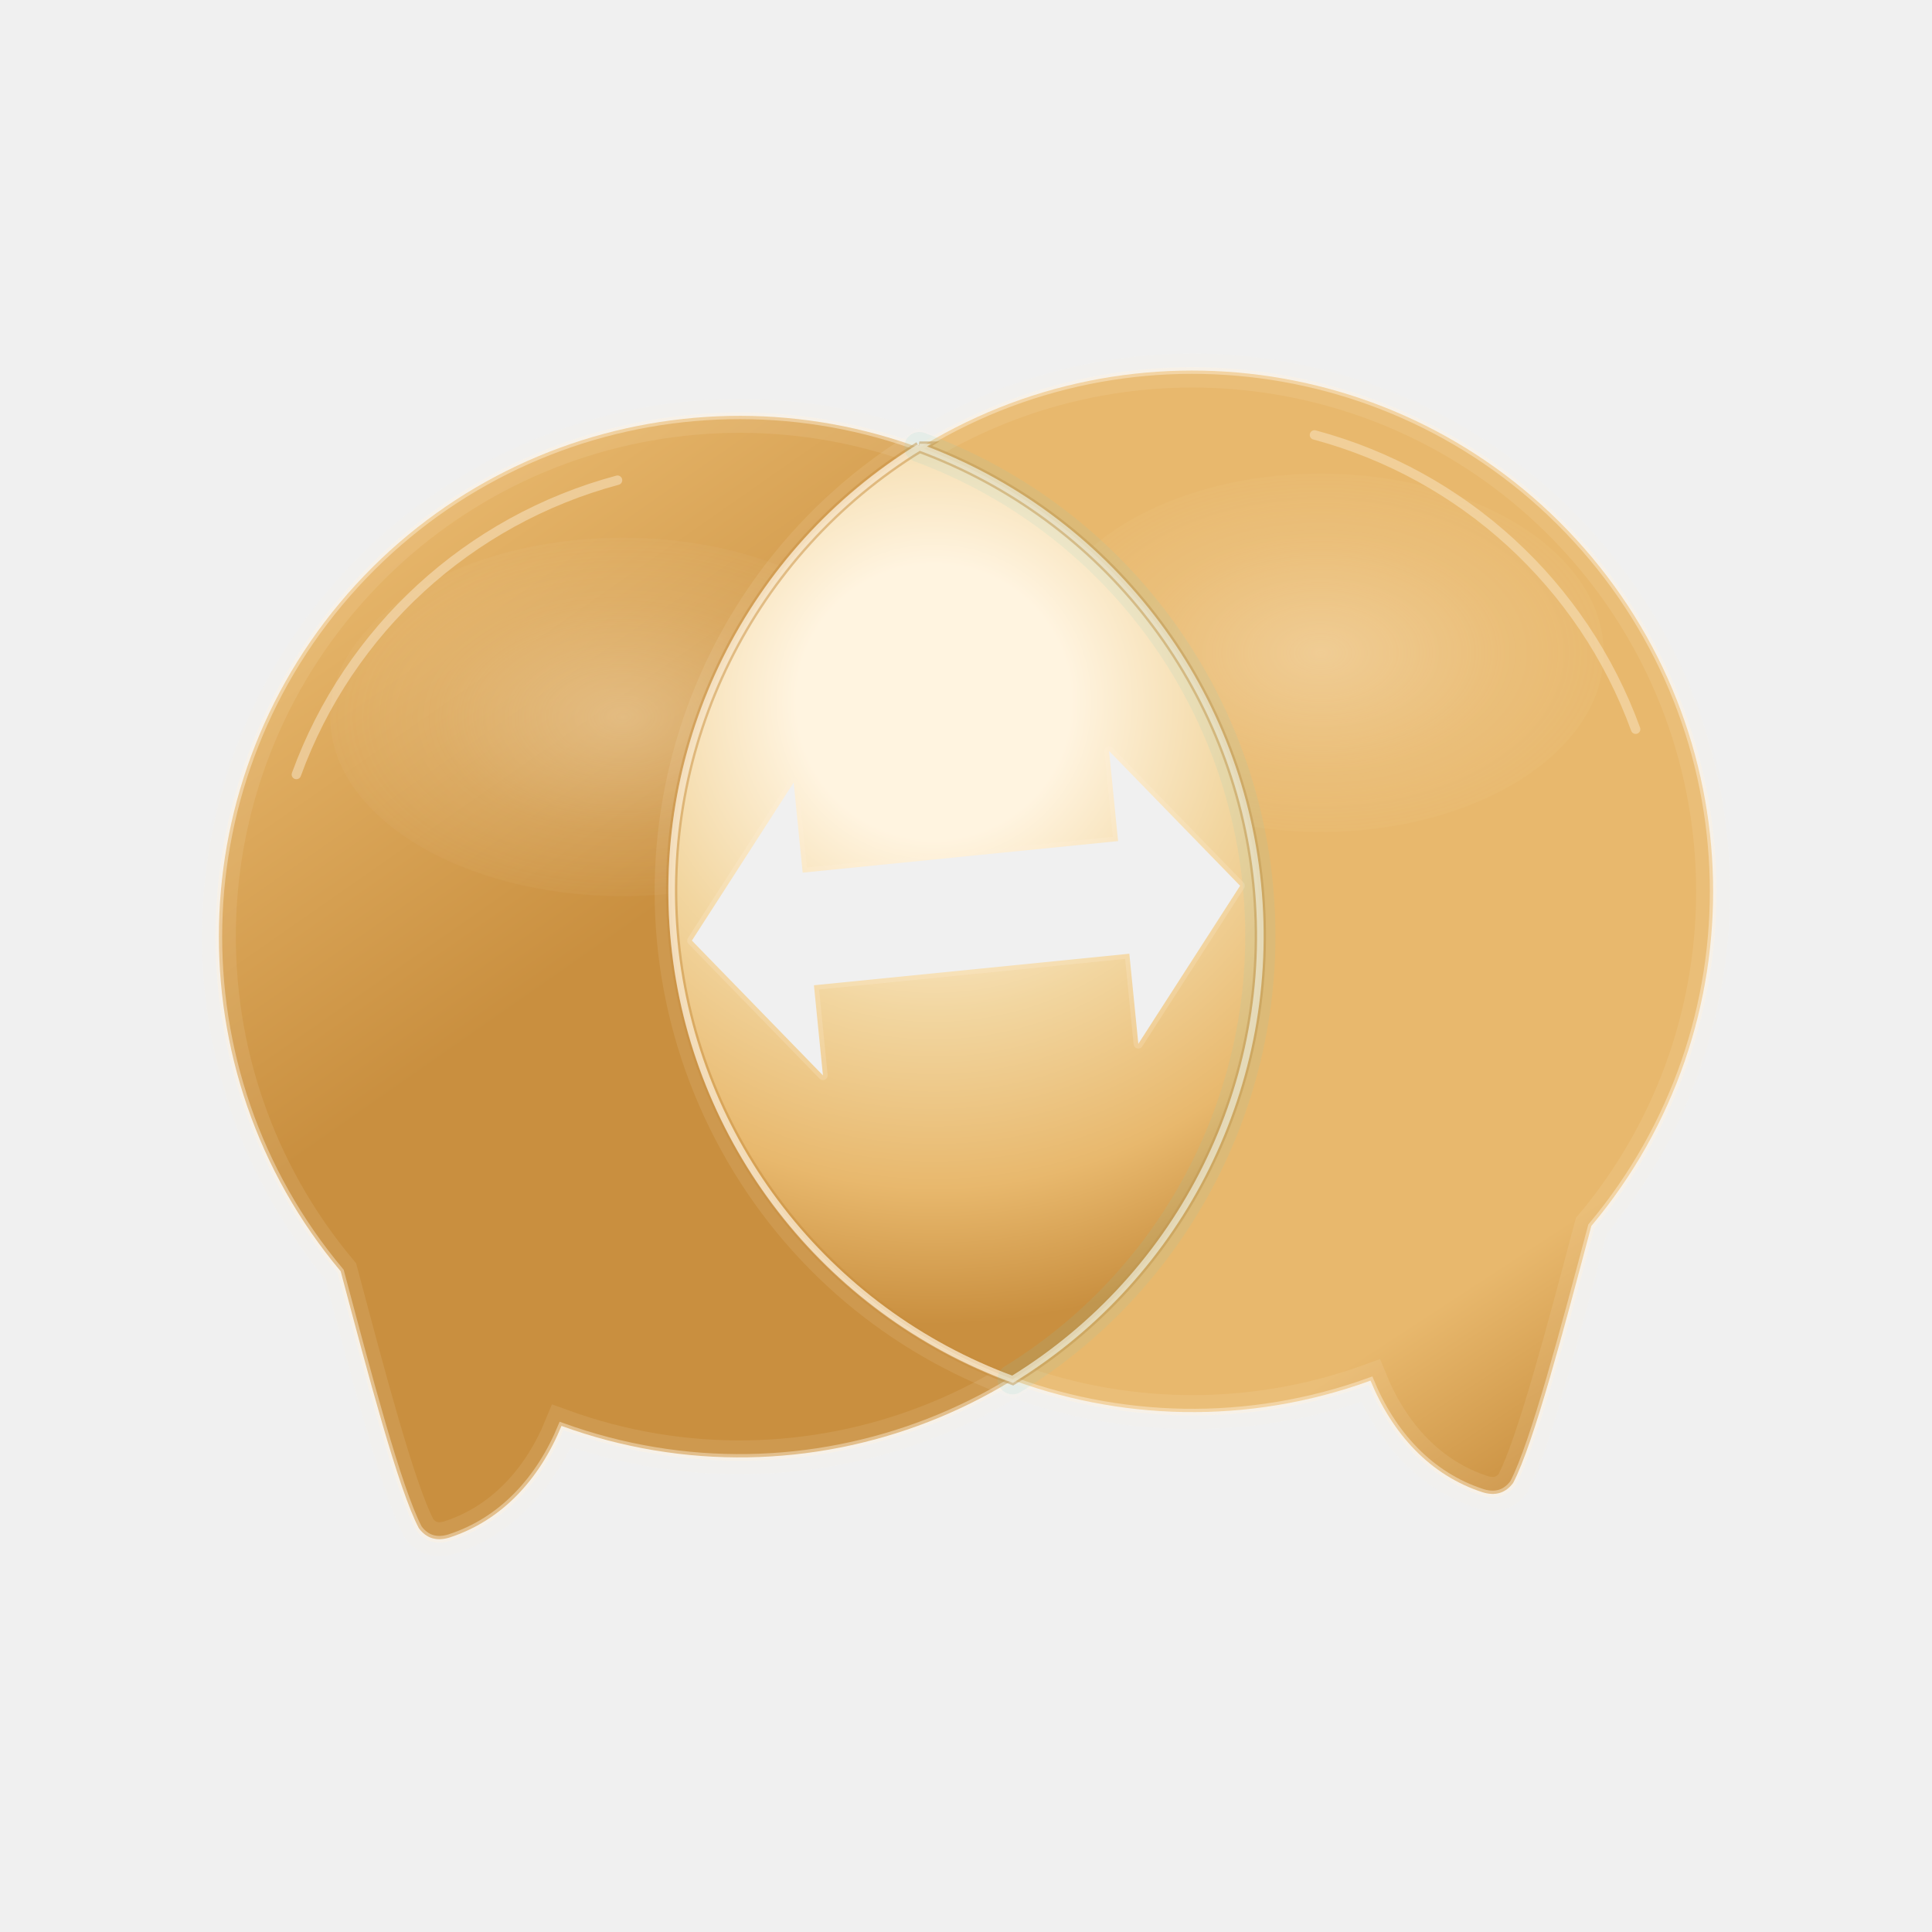
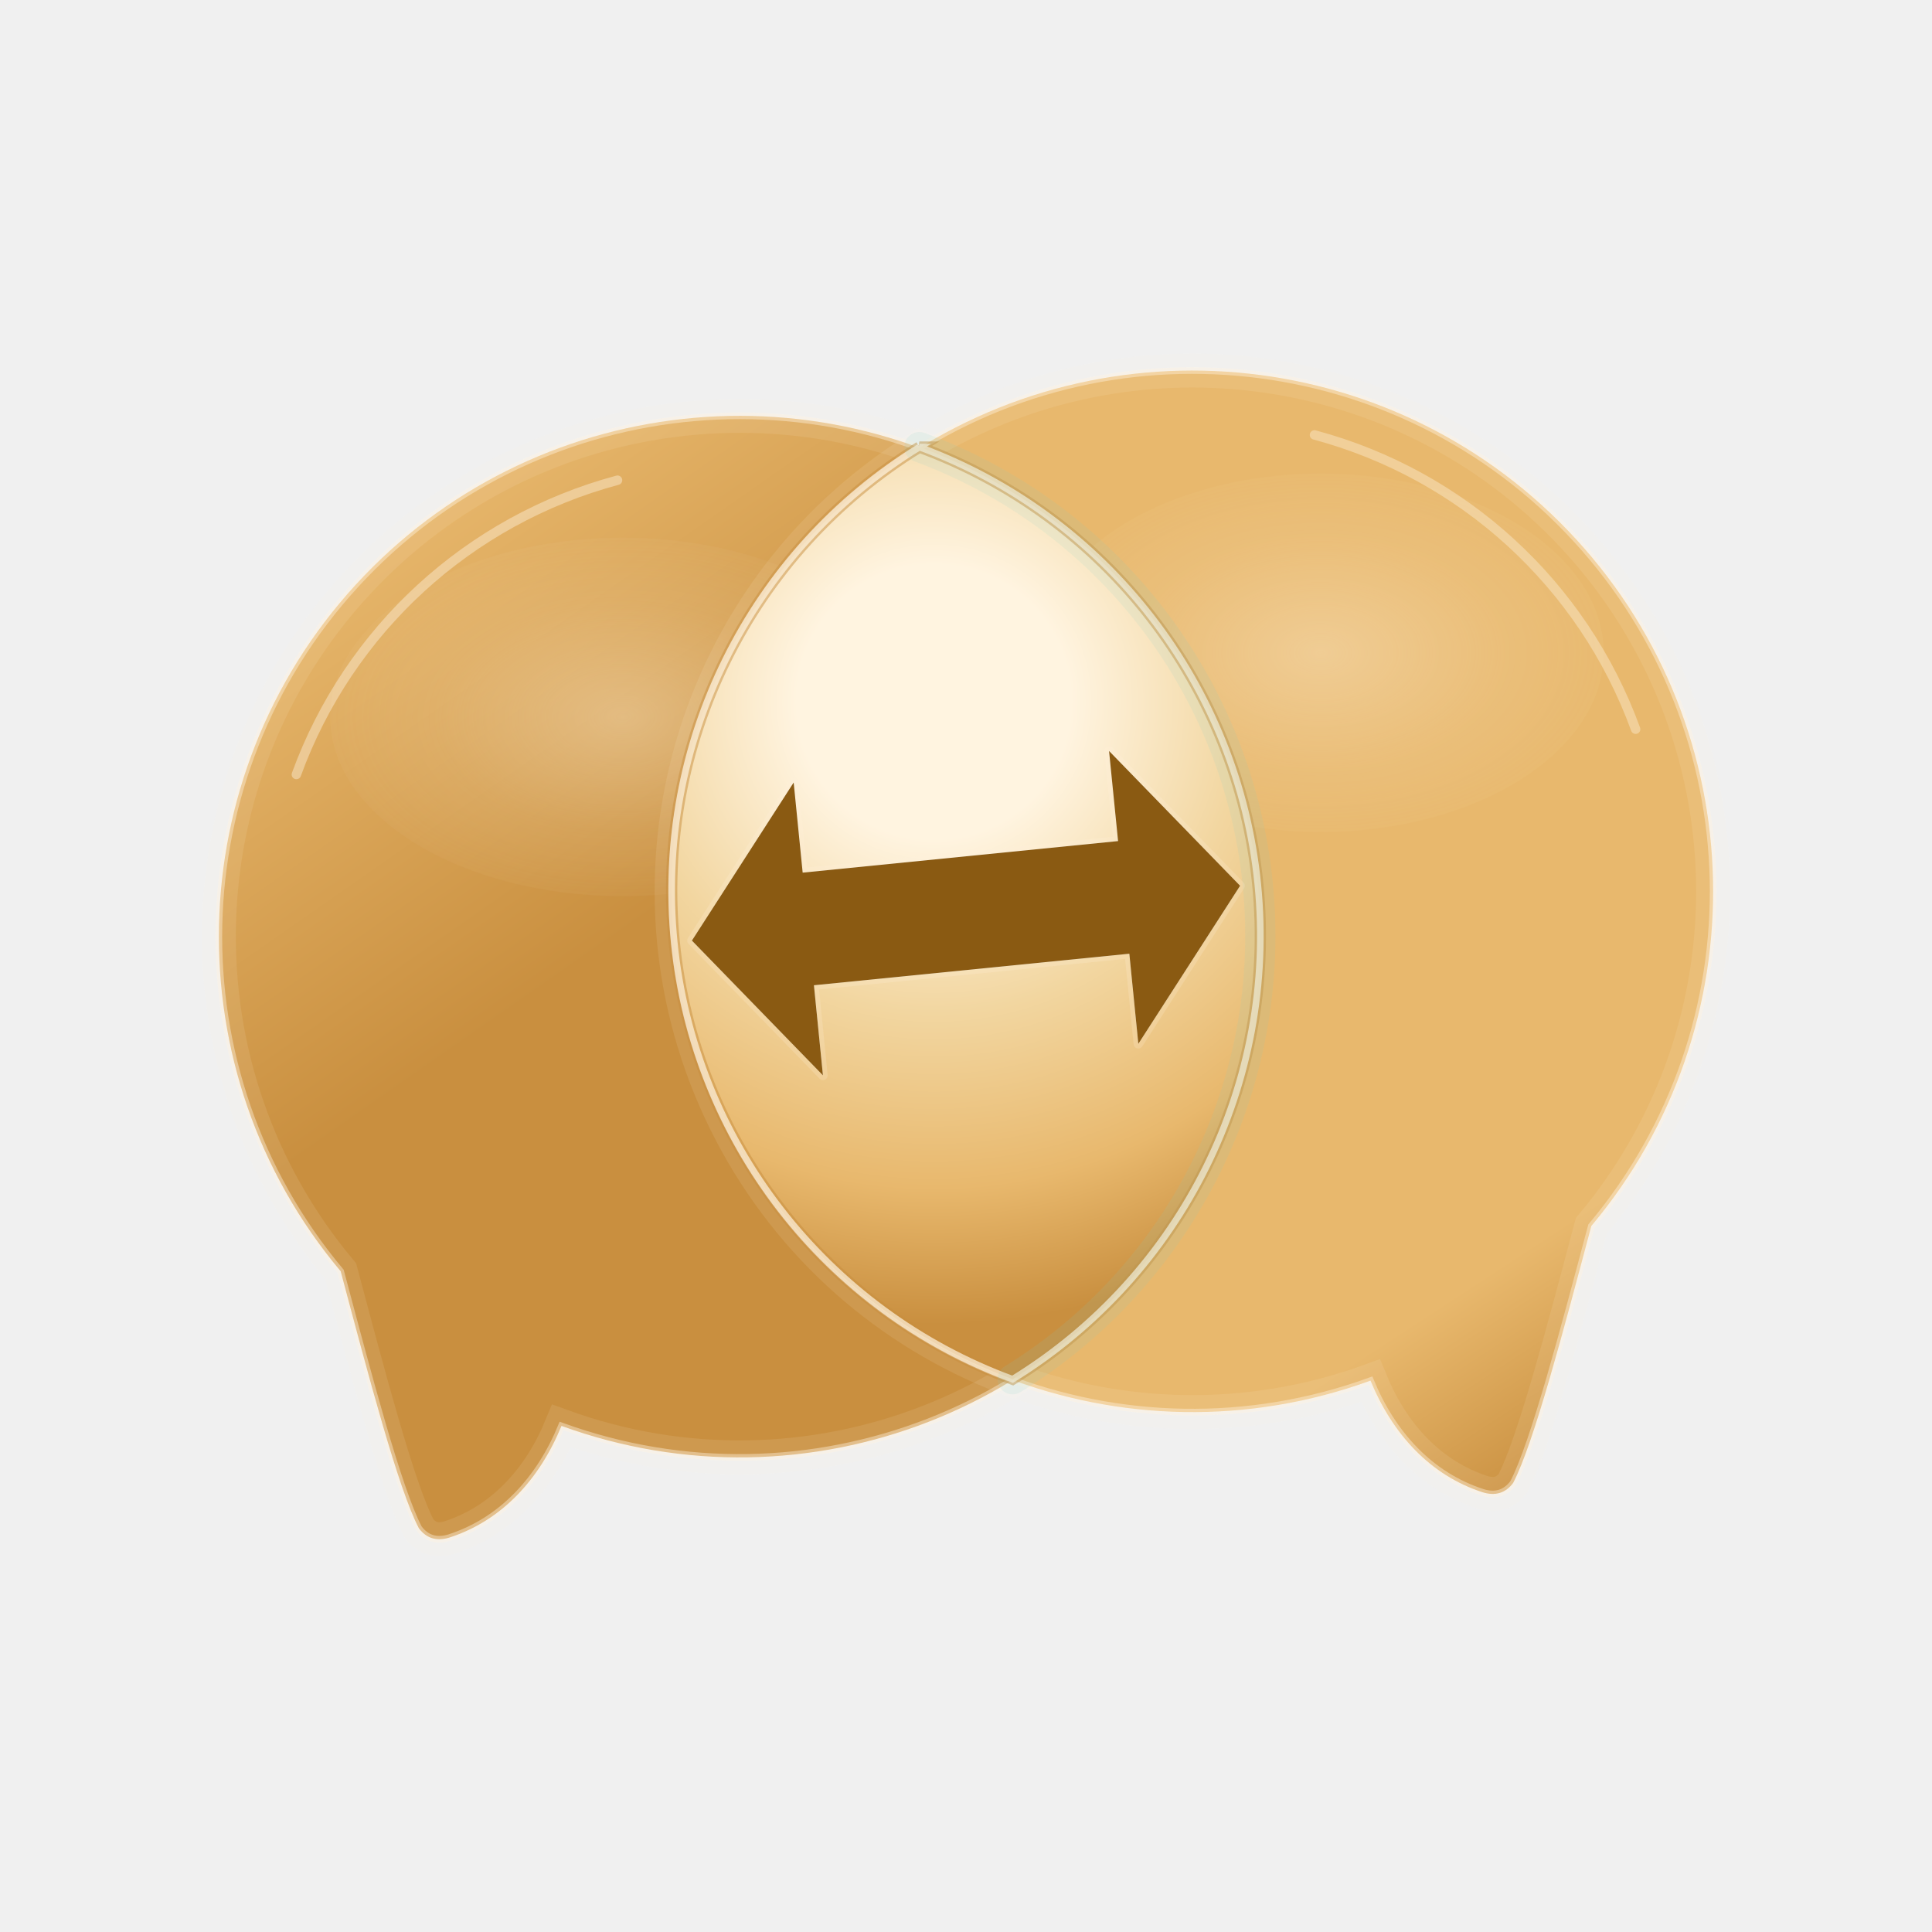
<svg xmlns="http://www.w3.org/2000/svg" xmlns:xlink="http://www.w3.org/1999/xlink" width="1024" height="1024" viewBox="0 0 1024 1024">
  <defs>
    <linearGradient id="fillLeft" x1="230" y1="250" x2="600" y2="780" gradientUnits="userSpaceOnUse">
      <stop offset="0" stop-color="#E8B86D" />
      <stop offset="0.4" stop-color="#C98F3F" />
      <stop offset="1" stop-color="#C98F3F" />
    </linearGradient>
    <linearGradient id="fillRight" x1="560" y1="240" x2="900" y2="760" gradientUnits="userSpaceOnUse">
      <stop offset="0" stop-color="#E8B86D" />
      <stop offset="0.2" stop-color="#E8B86D" />
      <stop offset="0.82" stop-color="#E8B86D" />
      <stop offset="1" stop-color="#C98F3F" />
    </linearGradient>
    <radialGradient id="fillLens" cx="495" cy="372" r="330" gradientUnits="userSpaceOnUse">
      <stop offset="0" stop-color="#FFF4E0" />
      <stop offset="0.22" stop-color="#FFF4E0" />
      <stop offset="0.50" stop-color="#F2D6A0" />
      <stop offset="0.78" stop-color="#E8B86D" />
      <stop offset="1" stop-color="#C98F3F" />
    </radialGradient>
    <radialGradient id="glowWarm" cx="0.5" cy="0.5" r="0.58">
      <stop offset="0" stop-color="#FFF4E0" stop-opacity="0.34" />
      <stop offset="0.55" stop-color="#FFF4E0" stop-opacity="0.11" />
      <stop offset="1" stop-color="#FFF4E0" stop-opacity="0" />
    </radialGradient>
    <path id="bubbleL" d="M297.60 755.76 C286 784 266 806 238 815 Q228 818 222 810 C211 789 195 728 180.57 673.81 A276 276 0 1 1 297.60 755.76 Z" />
    <path id="bubbleR" d="M726.40 755.76 C738 784 758 806 786 815 Q796 818 802 810 C813 789 829 728 843.43 673.81 A276 276 0 1 0 726.40 755.76 Z" />
    <path id="lens" d="M487.30 236.97 A276 276 0 0 1 536.70 731.03 A276 276 0 0 1 487.30 236.97 Z" />
    <path id="lensCoolArc" d="M487.30 236.97 A276 276 0 0 1 536.70 731.03" />
    <path id="exchangeArrow" d="M366.72 498.53 L420.66 414.75 L425.43 462.51 L592.60 445.79 L587.82 398.03 L657.28 469.47 L603.34 553.25 L598.57 505.49 L431.40 522.21 L436.18 569.97 Z" />
    <mask id="exchangeCut" maskUnits="userSpaceOnUse" x="0" y="0" width="1024" height="1024">
      <rect x="0" y="0" width="1024" height="1024" fill="white" />
      <use xlink:href="#exchangeArrow" fill="black" />
    </mask>
  </defs>
  <g mask="url(#exchangeCut)">
    <use xlink:href="#bubbleL" fill="url(#fillLeft)" />
    <ellipse cx="330" cy="380" rx="155" ry="95" fill="url(#glowWarm)" />
    <use xlink:href="#bubbleL" fill="none" stroke="#FFF4E0" stroke-opacity="0.10" stroke-width="18" />
    <use xlink:href="#bubbleL" fill="none" stroke="#FFF4E0" stroke-opacity="0.42" stroke-width="3.5" />
    <g transform="translate(0 -24)">
      <use xlink:href="#bubbleR" fill="url(#fillRight)" />
      <ellipse cx="700" cy="370" rx="150" ry="95" fill="url(#glowWarm)" />
      <use xlink:href="#bubbleR" fill="none" stroke="#FFF4E0" stroke-opacity="0.10" stroke-width="18" />
      <use xlink:href="#bubbleR" fill="none" stroke="#FFF4E0" stroke-opacity="0.42" stroke-width="3.5" />
    </g>
    <use xlink:href="#lens" fill="url(#fillLens)" />
    <use xlink:href="#lens" fill="none" stroke="#C98F3F" stroke-opacity="0.5" stroke-width="6" />
    <use xlink:href="#lens" fill="none" stroke="#FFF4E0" stroke-opacity="0.70" stroke-width="3.5" />
    <use xlink:href="#lensCoolArc" fill="none" stroke="#7EC8C3" stroke-opacity="0.12" stroke-width="16" stroke-linecap="round" />
    <use xlink:href="#exchangeArrow" fill="none" stroke="#FFF4E0" stroke-opacity="0.20" stroke-width="5" stroke-linejoin="round" />
    <path d="M157.08 410.50 A250 250 0 0 1 327.30 254.52" fill="none" stroke="#FFF4E0" stroke-opacity="0.42" stroke-width="5" stroke-linecap="round" />
    <g transform="translate(0 -24)">
      <path d="M696.70 254.52 A250 250 0 0 1 866.92 410.50" fill="none" stroke="#FFF4E0" stroke-opacity="0.38" stroke-width="5" stroke-linecap="round" />
    </g>
  </g>
+   <use xlink:href="#exchangeArrow" fill="#8A5A12" />
</svg>
